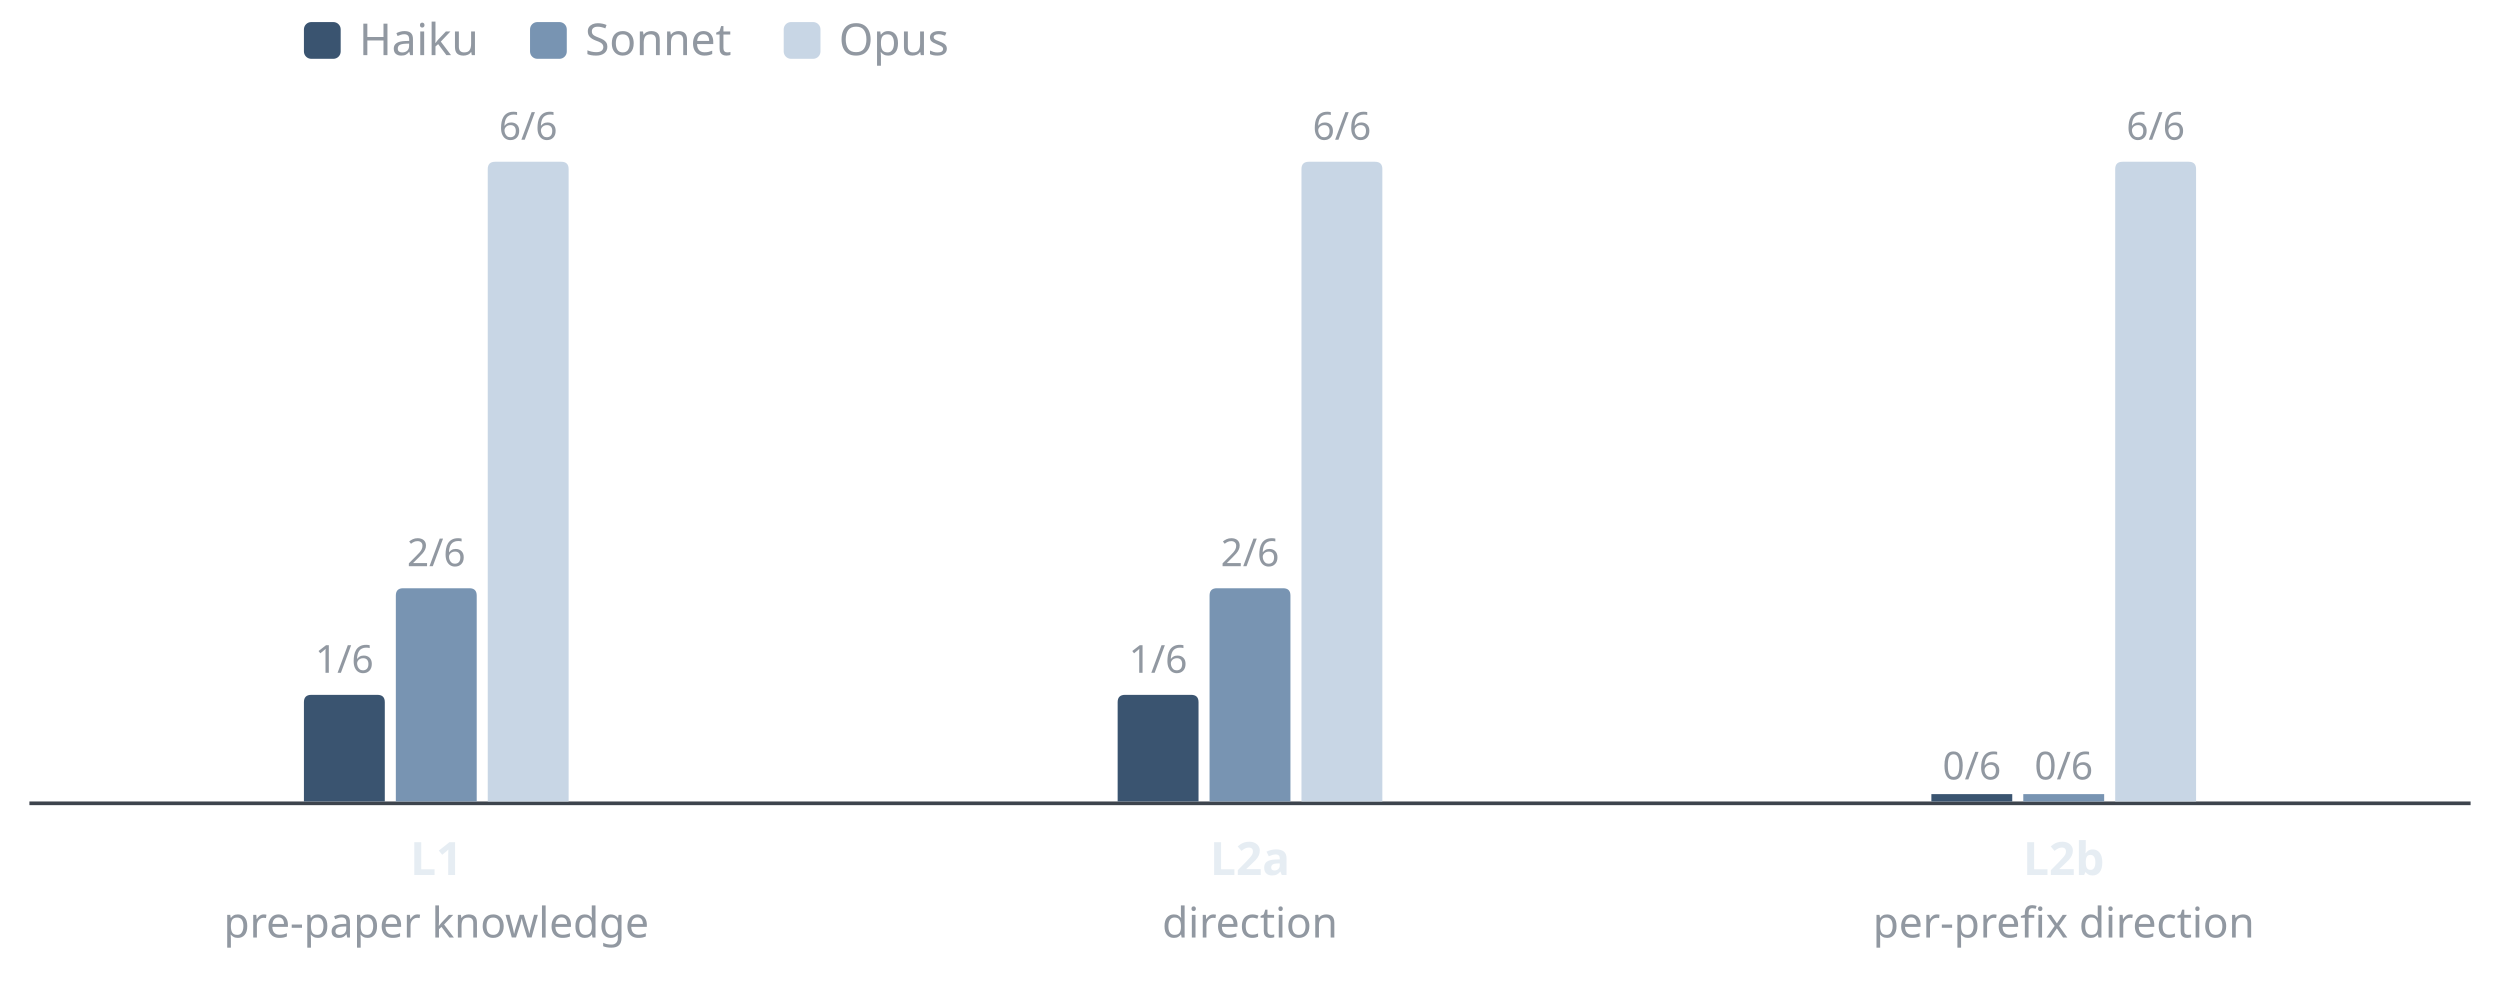
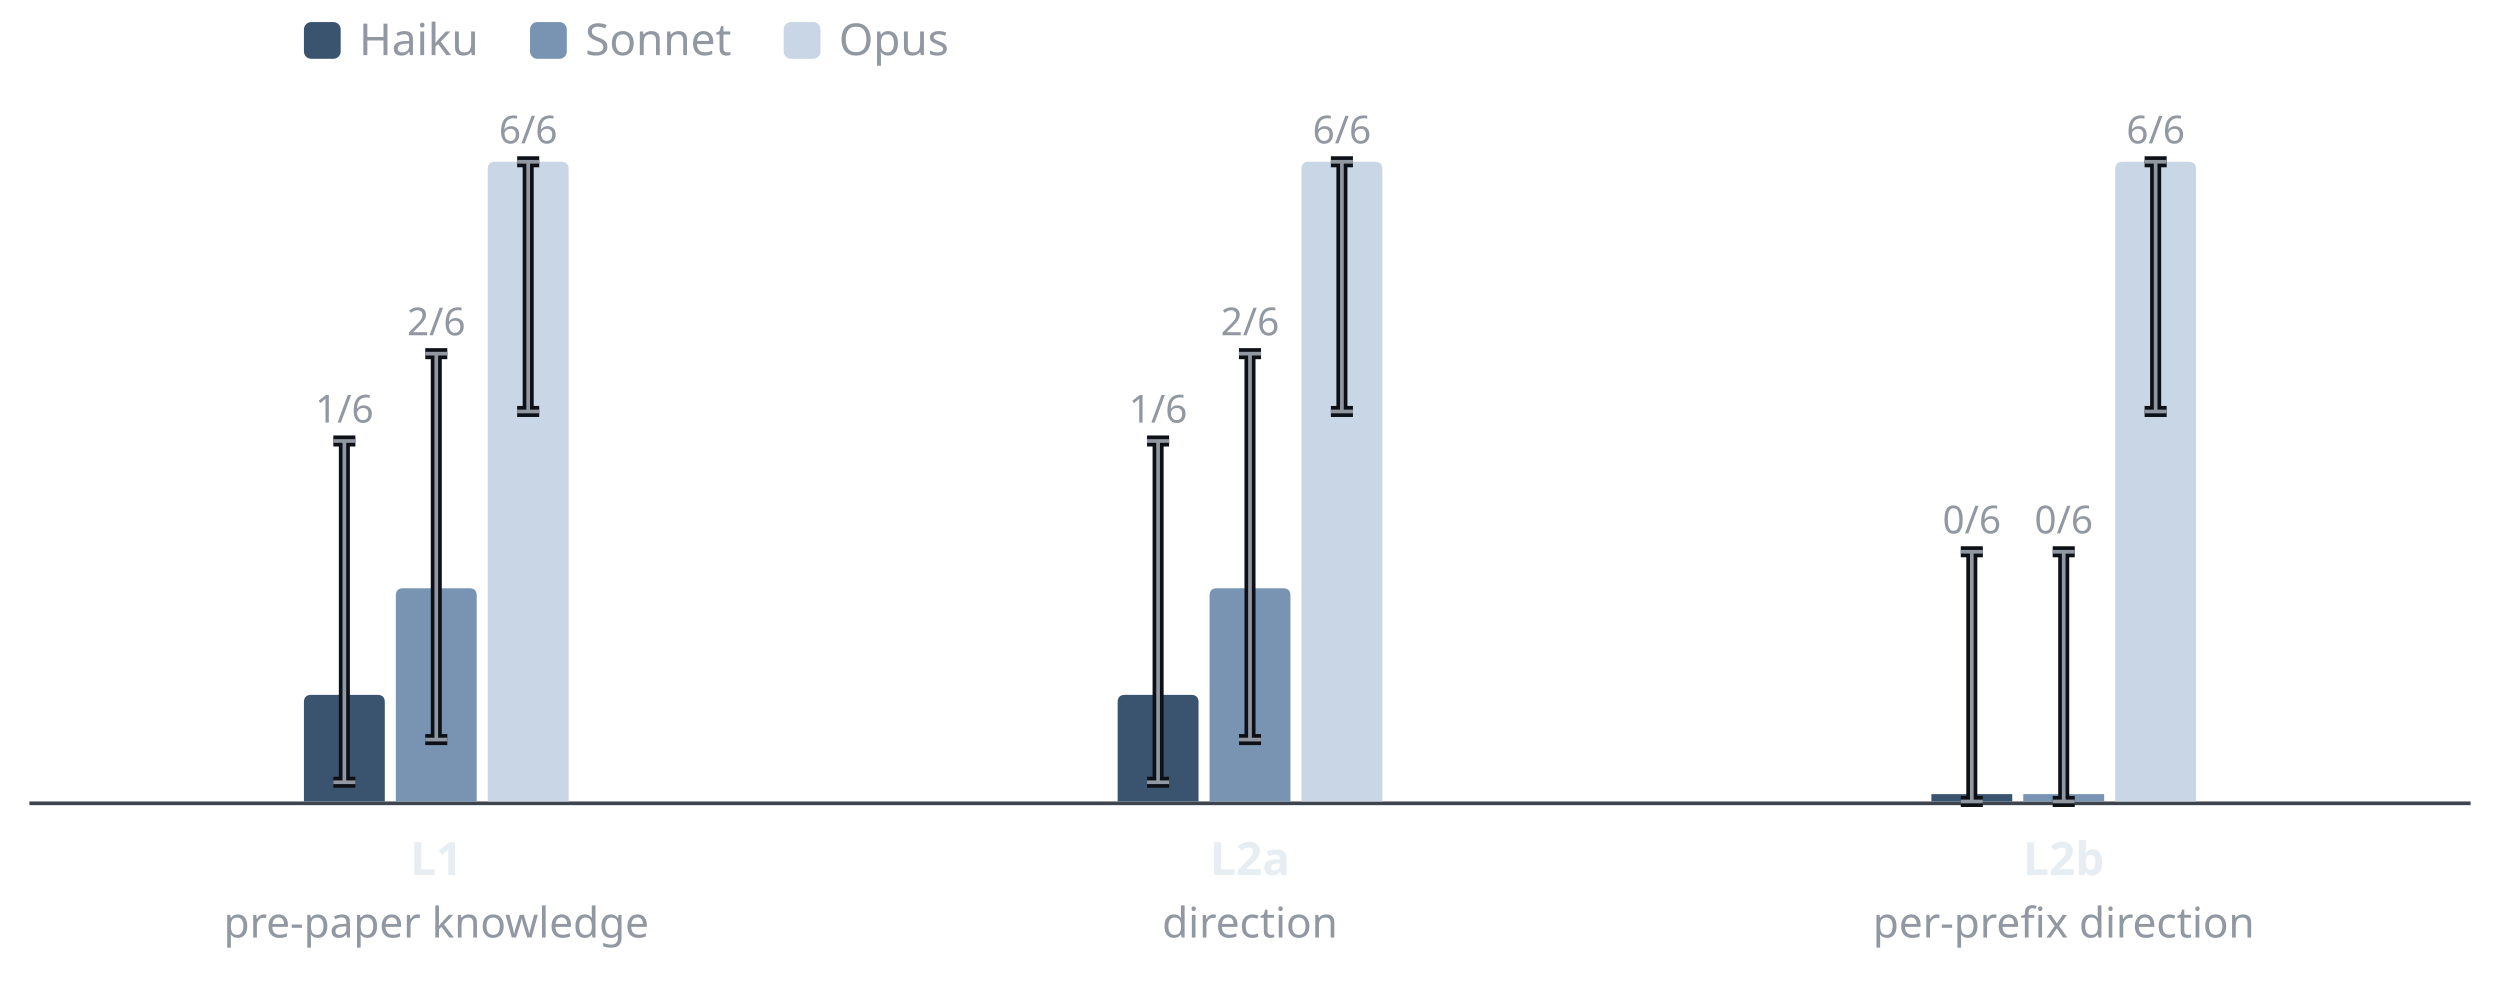
<svg xmlns="http://www.w3.org/2000/svg" width="680" height="270" viewBox="0 0 680 270" font-family="-apple-system, BlinkMacSystemFont, 'Segoe UI', 'Noto Sans', Helvetica, Arial, sans-serif" role="img" aria-labelledby="title desc">
  <rect x="82.667" y="6" width="10" height="10" rx="2" fill="#3a5470" />
  <text x="97.667" y="15" font-size="12" fill="#9198a1">Haiku</text>
  <rect x="144.167" y="6" width="10" height="10" rx="2" fill="#7894b2" />
  <text x="159.167" y="15" font-size="12" fill="#9198a1">Sonnet</text>
  <rect x="213.167" y="6" width="10" height="10" rx="2" fill="#c8d6e5" />
  <text x="228.167" y="15" font-size="12" fill="#9198a1">Opus</text>
  <line x1="8" x2="672" y1="218.5" y2="218.5" stroke="#3d444d" />
  <path d="M82.667,218.0 V191.0 Q82.667,189.0 84.667,189.0 H102.667 Q104.667,189.0 104.667,191.0 V218.0 Z" fill="#3a5470" />
-   <text x="93.667" y="183.0" font-size="10.5" text-anchor="middle" fill="#9198a1" font-variant-numeric="tabular-nums">1/6</text>
+   <path d="M93.667,212.771 V119.949 M90.667,119.949 H96.667 M90.667,212.771 H96.667" stroke="#0d1117" stroke-width="3" fill="none" />
+   <path d="M93.667,212.771 V119.949 M90.667,119.949 H96.667 M90.667,212.771 H96.667" stroke="#9198a1" stroke-width="1" fill="none" />
+   <text x="93.667" y="114.949" font-size="10.5" text-anchor="middle" fill="#9198a1" font-variant-numeric="tabular-nums">1/6</text>
  <path d="M107.667,218.0 V162.0 Q107.667,160.0 109.667,160.0 H127.667 Q129.667,160.0 129.667,162.0 V218.0 Z" fill="#7894b2" />
-   <text x="118.667" y="154.0" font-size="10.5" text-anchor="middle" fill="#9198a1" font-variant-numeric="tabular-nums">2/6</text>
+   <path d="M118.667,201.162 V96.198 M115.667,96.198 H121.667 M115.667,201.162 H121.667" stroke="#0d1117" stroke-width="3" fill="none" />
+   <path d="M118.667,201.162 V96.198 M115.667,96.198 H121.667 M115.667,201.162 H121.667" stroke="#9198a1" stroke-width="1" fill="none" />
+   <text x="118.667" y="91.198" font-size="10.5" text-anchor="middle" fill="#9198a1" font-variant-numeric="tabular-nums">2/6</text>
  <path d="M132.667,218.0 V46.0 Q132.667,44.0 134.667,44.0 H152.667 Q154.667,44.0 154.667,46.0 V218.0 Z" fill="#c8d6e5" />
-   <text x="143.667" y="38.0" font-size="10.5" text-anchor="middle" fill="#9198a1" font-variant-numeric="tabular-nums">6/6</text>
+   <path d="M143.667,111.92 V44 M140.667,44 H146.667 M140.667,111.92 H146.667" stroke="#0d1117" stroke-width="3" fill="none" />
+   <path d="M143.667,111.92 V44 M140.667,44 H146.667 M140.667,111.92 H146.667" stroke="#9198a1" stroke-width="1" fill="none" />
+   <text x="143.667" y="39" font-size="10.5" text-anchor="middle" fill="#9198a1" font-variant-numeric="tabular-nums">6/6</text>
  <text x="118.667" y="238" font-size="12.5" font-weight="600" text-anchor="middle" fill="#e6edf3">L1</text>
  <text x="118.667" y="255" font-size="11.5" text-anchor="middle" fill="#9198a1">pre-paper knowledge</text>
  <path d="M304.0,218.0 V191.0 Q304.0,189.0 306.0,189.0 H324.0 Q326.0,189.0 326.0,191.0 V218.0 Z" fill="#3a5470" />
-   <text x="315.0" y="183.0" font-size="10.5" text-anchor="middle" fill="#9198a1" font-variant-numeric="tabular-nums">1/6</text>
+   <path d="M315.0,212.771 V119.949 M312.0,119.949 H318.0 M312.0,212.771 H318.0" stroke="#0d1117" stroke-width="3" fill="none" />
+   <path d="M315.0,212.771 V119.949 M312.0,119.949 H318.0 M312.0,212.771 H318.0" stroke="#9198a1" stroke-width="1" fill="none" />
+   <text x="315.0" y="114.949" font-size="10.5" text-anchor="middle" fill="#9198a1" font-variant-numeric="tabular-nums">1/6</text>
  <path d="M329.0,218.0 V162.0 Q329.0,160.0 331.0,160.0 H349.0 Q351.0,160.0 351.0,162.0 V218.0 Z" fill="#7894b2" />
-   <text x="340.0" y="154.0" font-size="10.5" text-anchor="middle" fill="#9198a1" font-variant-numeric="tabular-nums">2/6</text>
+   <path d="M340.0,201.162 V96.198 M337.0,96.198 H343.0 M337.0,201.162 H343.0" stroke="#0d1117" stroke-width="3" fill="none" />
+   <path d="M340.0,201.162 V96.198 M337.0,96.198 H343.0 M337.0,201.162 H343.0" stroke="#9198a1" stroke-width="1" fill="none" />
+   <text x="340.0" y="91.198" font-size="10.5" text-anchor="middle" fill="#9198a1" font-variant-numeric="tabular-nums">2/6</text>
  <path d="M354.0,218.0 V46.0 Q354.0,44.0 356.0,44.0 H374.0 Q376.0,44.0 376.0,46.0 V218.0 Z" fill="#c8d6e5" />
-   <text x="365.0" y="38.0" font-size="10.5" text-anchor="middle" fill="#9198a1" font-variant-numeric="tabular-nums">6/6</text>
+   <path d="M365.0,111.92 V44 M362.0,44 H368.0 M362.0,111.92 H368.0" stroke="#0d1117" stroke-width="3" fill="none" />
+   <path d="M365.0,111.92 V44 M362.0,44 H368.0 M362.0,111.92 H368.0" stroke="#9198a1" stroke-width="1" fill="none" />
+   <text x="365.0" y="39" font-size="10.5" text-anchor="middle" fill="#9198a1" font-variant-numeric="tabular-nums">6/6</text>
  <text x="340.0" y="238" font-size="12.5" font-weight="600" text-anchor="middle" fill="#e6edf3">L2a</text>
  <text x="340.0" y="255" font-size="11.5" text-anchor="middle" fill="#9198a1">direction</text>
  <rect x="525.333" y="216.0" width="22" height="2" fill="#3a5470" />
-   <text x="536.333" y="212.0" font-size="10.5" text-anchor="middle" fill="#9198a1" font-variant-numeric="tabular-nums">0/6</text>
+   <path d="M536.333,218.0 V150.08 M533.333,150.08 H539.333 M533.333,218.0 H539.333" stroke="#0d1117" stroke-width="3" fill="none" />
+   <path d="M536.333,218.0 V150.08 M533.333,150.08 H539.333 M533.333,218.0 H539.333" stroke="#9198a1" stroke-width="1" fill="none" />
+   <text x="536.333" y="145.08" font-size="10.5" text-anchor="middle" fill="#9198a1" font-variant-numeric="tabular-nums">0/6</text>
  <rect x="550.333" y="216.0" width="22" height="2" fill="#7894b2" />
-   <text x="561.333" y="212.0" font-size="10.5" text-anchor="middle" fill="#9198a1" font-variant-numeric="tabular-nums">0/6</text>
+   <path d="M561.333,218.0 V150.08 M558.333,150.08 H564.333 M558.333,218.0 H564.333" stroke="#0d1117" stroke-width="3" fill="none" />
+   <path d="M561.333,218.0 V150.08 M558.333,150.08 H564.333 M558.333,218.0 H564.333" stroke="#9198a1" stroke-width="1" fill="none" />
+   <text x="561.333" y="145.08" font-size="10.5" text-anchor="middle" fill="#9198a1" font-variant-numeric="tabular-nums">0/6</text>
  <path d="M575.333,218.0 V46.0 Q575.333,44.0 577.333,44.0 H595.333 Q597.333,44.0 597.333,46.0 V218.0 Z" fill="#c8d6e5" />
-   <text x="586.333" y="38.0" font-size="10.5" text-anchor="middle" fill="#9198a1" font-variant-numeric="tabular-nums">6/6</text>
+   <path d="M586.333,111.92 V44 M583.333,44 H589.333 M583.333,111.92 H589.333" stroke="#0d1117" stroke-width="3" fill="none" />
+   <path d="M586.333,111.92 V44 M583.333,44 H589.333 M583.333,111.92 H589.333" stroke="#9198a1" stroke-width="1" fill="none" />
+   <text x="586.333" y="39" font-size="10.5" text-anchor="middle" fill="#9198a1" font-variant-numeric="tabular-nums">6/6</text>
  <text x="561.333" y="238" font-size="12.5" font-weight="600" text-anchor="middle" fill="#e6edf3">L2b</text>
  <text x="561.333" y="255" font-size="11.5" text-anchor="middle" fill="#9198a1">per-prefix direction</text>
</svg>
